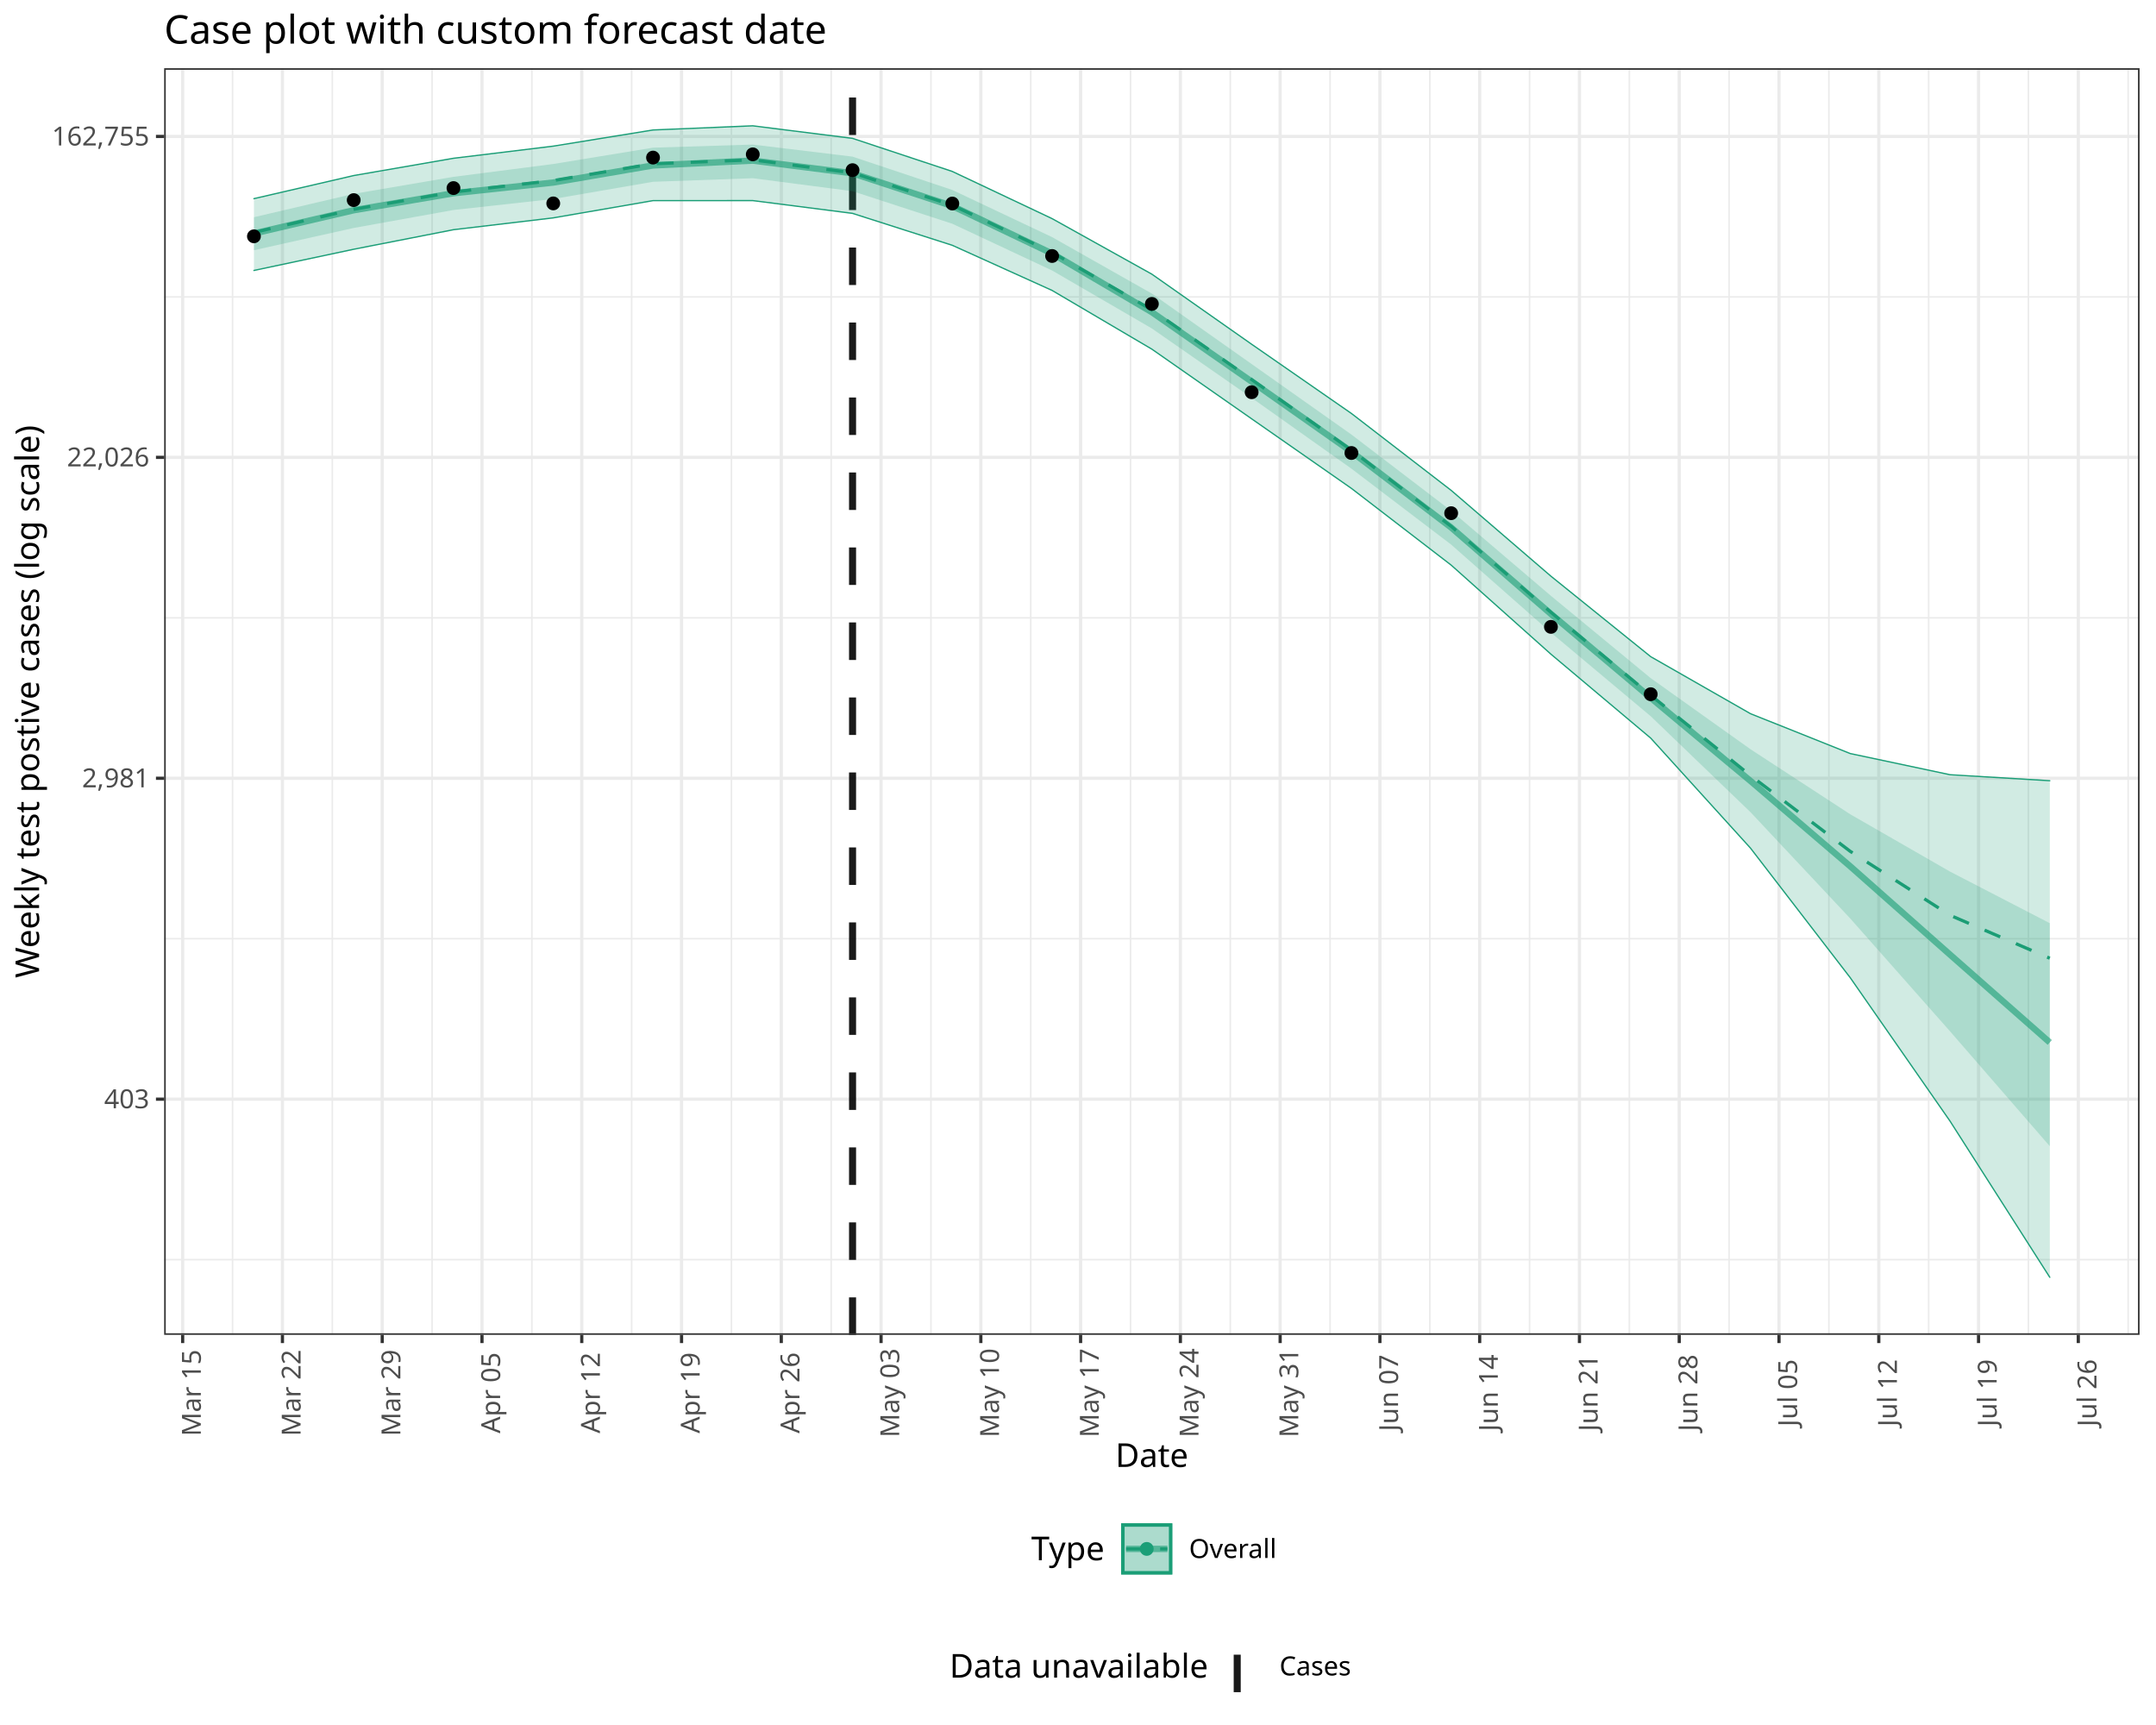
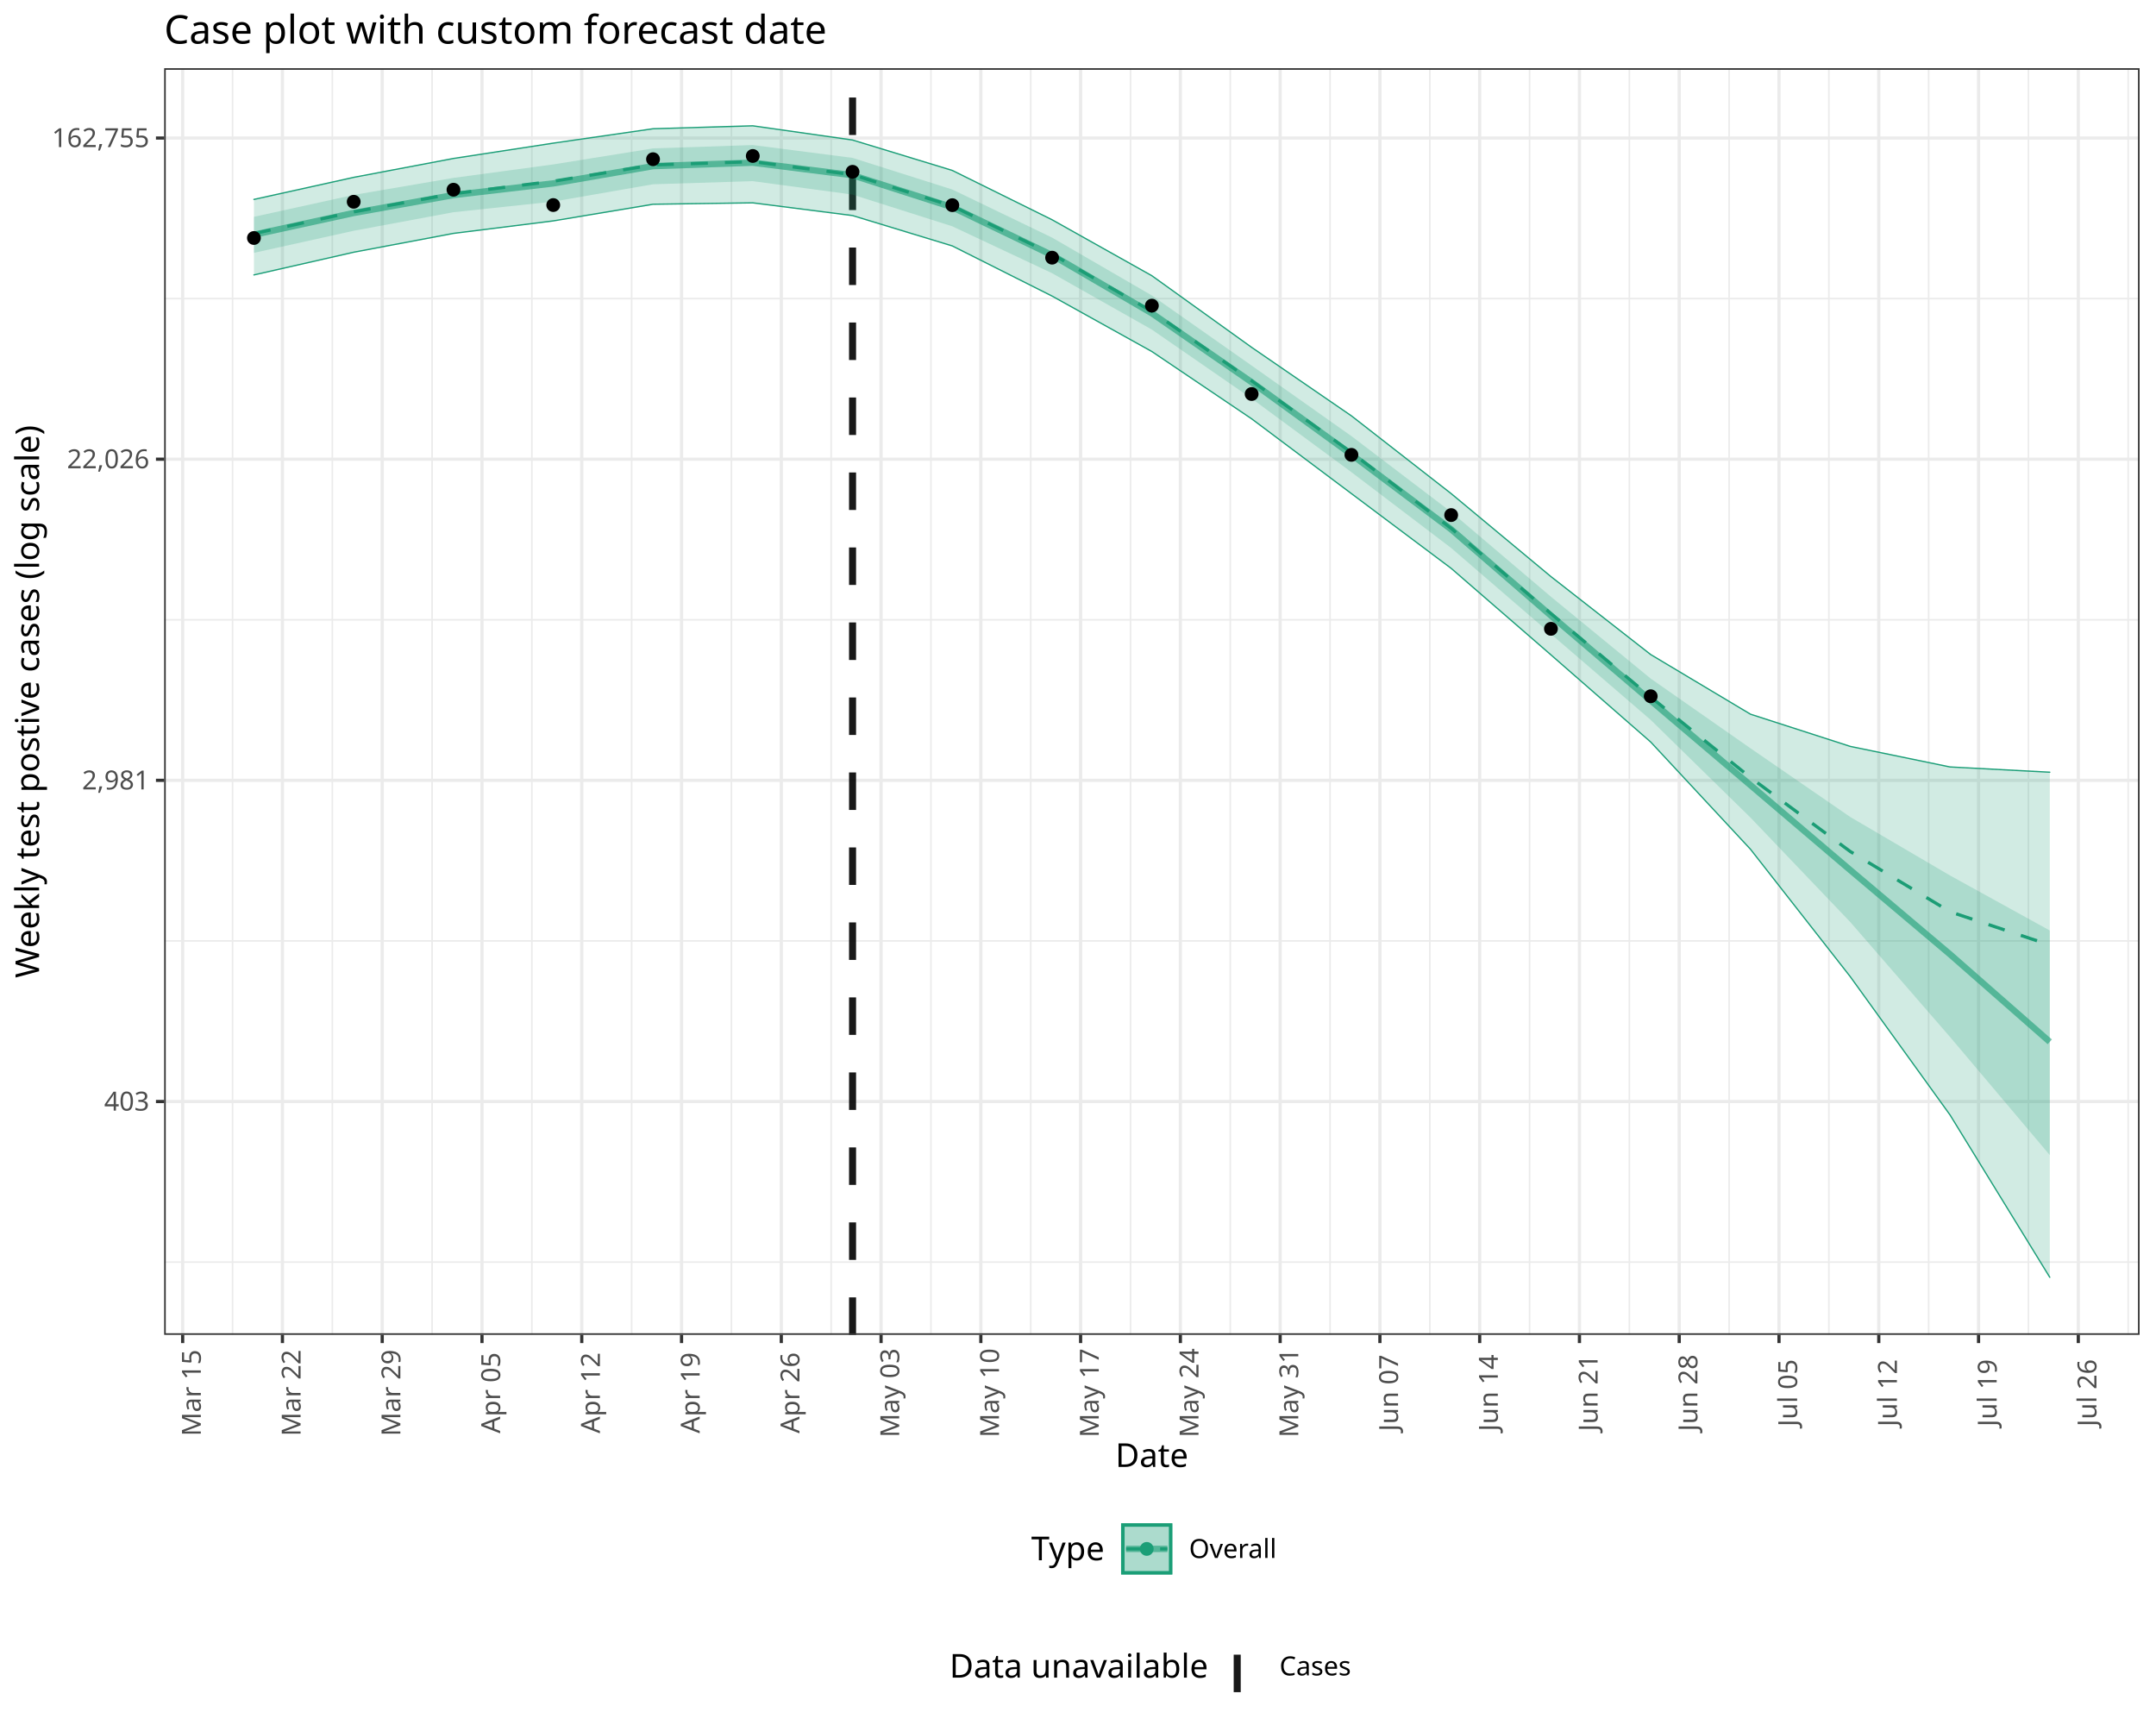
<svg xmlns="http://www.w3.org/2000/svg" class="svglite" data-engine-version="2.0" width="720.00pt" height="576.00pt" viewBox="0 0 720.00 576.00">
  <defs>
    <style type="text/css">
    .svglite line, .svglite polyline, .svglite polygon, .svglite path, .svglite rect, .svglite circle {
      fill: none;
      stroke: #000000;
      stroke-linecap: round;
      stroke-linejoin: round;
      stroke-miterlimit: 10.00;
    }
  </style>
  </defs>
  <rect width="100%" height="100%" style="stroke: none; fill: #FFFFFF;" />
  <defs>
    <clipPath id="cpMC4wMHw3MjAuMDB8MC4wMHw1NzYuMDA=">
      <rect x="0.00" y="0.00" width="720.00" height="576.00" />
    </clipPath>
  </defs>
  <g clip-path="url(#cpMC4wMHw3MjAuMDB8MC4wMHw1NzYuMDA=)">
    <rect x="0.00" y="0.00" width="720.00" height="576.00" style="stroke-width: 1.07; stroke: #FFFFFF; fill: #FFFFFF;" />
  </g>
  <defs>
    <clipPath id="cpNTQuODJ8NzE0LjUyfDIyLjc4fDQ0NS43Mw==">
      <rect x="54.82" y="22.78" width="659.70" height="422.95" />
    </clipPath>
  </defs>
  <g clip-path="url(#cpNTQuODJ8NzE0LjUyfDIyLjc4fDQ0NS43Mw==)">
    <rect x="54.82" y="22.78" width="659.70" height="422.95" style="stroke-width: 1.07; stroke: none; fill: #FFFFFF;" />
-     <polyline points="54.82,420.61 714.52,420.61 " style="stroke-width: 0.53; stroke: #EBEBEB; stroke-linecap: butt;" />
-     <polyline points="54.82,313.45 714.52,313.45 " style="stroke-width: 0.53; stroke: #EBEBEB; stroke-linecap: butt;" />
-     <polyline points="54.82,206.30 714.52,206.30 " style="stroke-width: 0.53; stroke: #EBEBEB; stroke-linecap: butt;" />
-     <polyline points="54.82,99.14 714.52,99.14 " style="stroke-width: 0.53; stroke: #EBEBEB; stroke-linecap: butt;" />
+     <polyline points="54.82,421.43 714.52,421.43 " style="stroke-width: 0.53; stroke: #EBEBEB; stroke-linecap: butt;" />
+     <polyline points="54.82,314.19 714.52,314.19 " style="stroke-width: 0.53; stroke: #EBEBEB; stroke-linecap: butt;" />
+     <polyline points="54.82,206.95 714.52,206.95 " style="stroke-width: 0.53; stroke: #EBEBEB; stroke-linecap: butt;" />
+     <polyline points="54.82,99.71 714.52,99.71 " style="stroke-width: 0.53; stroke: #EBEBEB; stroke-linecap: butt;" />
    <polyline points="77.66,445.73 77.66,22.78 " style="stroke-width: 0.53; stroke: #EBEBEB; stroke-linecap: butt;" />
    <polyline points="110.98,445.73 110.98,22.78 " style="stroke-width: 0.53; stroke: #EBEBEB; stroke-linecap: butt;" />
    <polyline points="144.30,445.73 144.30,22.78 " style="stroke-width: 0.53; stroke: #EBEBEB; stroke-linecap: butt;" />
    <polyline points="177.62,445.73 177.62,22.78 " style="stroke-width: 0.53; stroke: #EBEBEB; stroke-linecap: butt;" />
    <polyline points="210.94,445.73 210.94,22.78 " style="stroke-width: 0.53; stroke: #EBEBEB; stroke-linecap: butt;" />
    <polyline points="244.26,445.73 244.26,22.78 " style="stroke-width: 0.53; stroke: #EBEBEB; stroke-linecap: butt;" />
    <polyline points="277.57,445.73 277.57,22.78 " style="stroke-width: 0.53; stroke: #EBEBEB; stroke-linecap: butt;" />
    <polyline points="310.89,445.73 310.89,22.78 " style="stroke-width: 0.53; stroke: #EBEBEB; stroke-linecap: butt;" />
    <polyline points="344.21,445.73 344.21,22.78 " style="stroke-width: 0.53; stroke: #EBEBEB; stroke-linecap: butt;" />
    <polyline points="377.53,445.73 377.53,22.78 " style="stroke-width: 0.53; stroke: #EBEBEB; stroke-linecap: butt;" />
    <polyline points="410.85,445.73 410.85,22.78 " style="stroke-width: 0.53; stroke: #EBEBEB; stroke-linecap: butt;" />
    <polyline points="444.17,445.73 444.17,22.78 " style="stroke-width: 0.53; stroke: #EBEBEB; stroke-linecap: butt;" />
    <polyline points="477.48,445.73 477.48,22.78 " style="stroke-width: 0.53; stroke: #EBEBEB; stroke-linecap: butt;" />
    <polyline points="510.80,445.73 510.80,22.78 " style="stroke-width: 0.53; stroke: #EBEBEB; stroke-linecap: butt;" />
    <polyline points="544.12,445.73 544.12,22.78 " style="stroke-width: 0.53; stroke: #EBEBEB; stroke-linecap: butt;" />
    <polyline points="577.44,445.73 577.44,22.78 " style="stroke-width: 0.53; stroke: #EBEBEB; stroke-linecap: butt;" />
    <polyline points="610.76,445.73 610.76,22.78 " style="stroke-width: 0.53; stroke: #EBEBEB; stroke-linecap: butt;" />
    <polyline points="644.08,445.73 644.08,22.78 " style="stroke-width: 0.53; stroke: #EBEBEB; stroke-linecap: butt;" />
    <polyline points="677.39,445.73 677.39,22.78 " style="stroke-width: 0.53; stroke: #EBEBEB; stroke-linecap: butt;" />
    <polyline points="710.71,445.73 710.71,22.78 " style="stroke-width: 0.53; stroke: #EBEBEB; stroke-linecap: butt;" />
-     <polyline points="54.82,367.03 714.52,367.03 " style="stroke-width: 1.07; stroke: #EBEBEB; stroke-linecap: butt;" />
-     <polyline points="54.82,259.87 714.52,259.87 " style="stroke-width: 1.07; stroke: #EBEBEB; stroke-linecap: butt;" />
-     <polyline points="54.82,152.72 714.52,152.72 " style="stroke-width: 1.07; stroke: #EBEBEB; stroke-linecap: butt;" />
-     <polyline points="54.82,45.56 714.52,45.56 " style="stroke-width: 1.07; stroke: #EBEBEB; stroke-linecap: butt;" />
+     <polyline points="54.82,367.81 714.52,367.81 " style="stroke-width: 1.07; stroke: #EBEBEB; stroke-linecap: butt;" />
+     <polyline points="54.82,260.57 714.52,260.57 " style="stroke-width: 1.07; stroke: #EBEBEB; stroke-linecap: butt;" />
+     <polyline points="54.82,153.33 714.52,153.33 " style="stroke-width: 1.07; stroke: #EBEBEB; stroke-linecap: butt;" />
+     <polyline points="54.82,46.09 714.52,46.09 " style="stroke-width: 1.07; stroke: #EBEBEB; stroke-linecap: butt;" />
    <polyline points="61.00,445.73 61.00,22.78 " style="stroke-width: 1.07; stroke: #EBEBEB; stroke-linecap: butt;" />
    <polyline points="94.32,445.73 94.32,22.78 " style="stroke-width: 1.07; stroke: #EBEBEB; stroke-linecap: butt;" />
    <polyline points="127.64,445.73 127.64,22.78 " style="stroke-width: 1.07; stroke: #EBEBEB; stroke-linecap: butt;" />
    <polyline points="160.96,445.73 160.96,22.78 " style="stroke-width: 1.07; stroke: #EBEBEB; stroke-linecap: butt;" />
    <polyline points="194.28,445.73 194.28,22.78 " style="stroke-width: 1.07; stroke: #EBEBEB; stroke-linecap: butt;" />
    <polyline points="227.60,445.73 227.60,22.78 " style="stroke-width: 1.07; stroke: #EBEBEB; stroke-linecap: butt;" />
    <polyline points="260.91,445.73 260.91,22.78 " style="stroke-width: 1.07; stroke: #EBEBEB; stroke-linecap: butt;" />
    <polyline points="294.23,445.73 294.23,22.78 " style="stroke-width: 1.07; stroke: #EBEBEB; stroke-linecap: butt;" />
    <polyline points="327.55,445.73 327.55,22.78 " style="stroke-width: 1.07; stroke: #EBEBEB; stroke-linecap: butt;" />
    <polyline points="360.87,445.73 360.87,22.78 " style="stroke-width: 1.07; stroke: #EBEBEB; stroke-linecap: butt;" />
    <polyline points="394.19,445.73 394.19,22.78 " style="stroke-width: 1.07; stroke: #EBEBEB; stroke-linecap: butt;" />
    <polyline points="427.51,445.73 427.51,22.78 " style="stroke-width: 1.07; stroke: #EBEBEB; stroke-linecap: butt;" />
    <polyline points="460.82,445.73 460.82,22.78 " style="stroke-width: 1.07; stroke: #EBEBEB; stroke-linecap: butt;" />
    <polyline points="494.14,445.73 494.14,22.78 " style="stroke-width: 1.07; stroke: #EBEBEB; stroke-linecap: butt;" />
    <polyline points="527.46,445.73 527.46,22.78 " style="stroke-width: 1.07; stroke: #EBEBEB; stroke-linecap: butt;" />
    <polyline points="560.78,445.73 560.78,22.78 " style="stroke-width: 1.07; stroke: #EBEBEB; stroke-linecap: butt;" />
    <polyline points="594.10,445.73 594.10,22.78 " style="stroke-width: 1.07; stroke: #EBEBEB; stroke-linecap: butt;" />
    <polyline points="627.42,445.73 627.42,22.78 " style="stroke-width: 1.07; stroke: #EBEBEB; stroke-linecap: butt;" />
    <polyline points="660.74,445.73 660.74,22.78 " style="stroke-width: 1.07; stroke: #EBEBEB; stroke-linecap: butt;" />
    <polyline points="694.05,445.73 694.05,22.78 " style="stroke-width: 1.07; stroke: #EBEBEB; stroke-linecap: butt;" />
    <line x1="284.71" y1="445.73" x2="284.71" y2="22.78" style="stroke-width: 2.35; stroke: #000000; stroke-opacity: 0.90; stroke-dasharray: 12.52,12.52; stroke-linecap: butt;" />
-     <polyline points="84.80,77.96 118.12,70.20 151.44,64.52 184.76,60.95 218.08,55.24 251.39,53.62 284.71,57.86 318.03,68.79 351.35,84.66 384.67,104.24 417.99,127.42 451.31,150.83 484.62,176.14 517.94,205.01 551.26,233.02 584.58,260.77 617.90,289.28 651.22,318.77 684.53,348.09 " style="stroke-width: 2.13; stroke: #1B9E77; stroke-opacity: 0.60; stroke-linecap: butt;" />
-     <polyline points="84.80,77.61 118.12,69.89 151.44,64.12 184.76,60.29 218.08,54.68 251.39,53.38 284.71,57.72 318.03,68.50 351.35,84.28 384.67,103.47 417.99,126.73 451.31,150.30 484.62,175.75 517.94,204.46 551.26,232.16 584.58,258.97 617.90,284.28 651.22,305.62 684.53,319.97 " style="stroke-width: 1.07; stroke: #1B9E77; stroke-dasharray: 5.69,5.69; stroke-linecap: butt;" />
-     <polygon points="84.80,66.33 118.12,58.62 151.44,52.85 184.76,48.80 218.08,43.40 251.39,42.01 284.71,46.20 318.03,57.25 351.35,73.00 384.67,91.55 417.99,114.95 451.31,138.06 484.62,163.74 517.94,192.40 551.26,219.27 584.58,238.31 617.90,251.62 651.22,258.69 684.53,260.69 684.53,426.51 651.22,374.36 617.90,326.48 584.58,283.20 551.26,246.47 517.94,218.44 484.62,188.70 451.31,163.08 417.99,139.85 384.67,116.59 351.35,96.98 318.03,81.91 284.71,71.25 251.39,66.98 218.08,66.99 184.76,72.75 151.44,76.70 118.12,83.23 84.80,90.31 " style="stroke-width: 0.00; stroke: none; fill: #1B9E77; fill-opacity: 0.20;" />
-     <polyline points="84.80,66.33 118.12,58.62 151.44,52.85 184.76,48.80 218.08,43.40 251.39,42.01 284.71,46.20 318.03,57.25 351.35,73.00 384.67,91.55 417.99,114.95 451.31,138.06 484.62,163.74 517.94,192.40 551.26,219.27 584.58,238.31 617.90,251.62 651.22,258.69 684.53,260.69 " style="stroke-width: 0.43; stroke: #1B9E77;" />
-     <polyline points="684.53,426.51 651.22,374.36 617.90,326.48 584.58,283.20 551.26,246.47 517.94,218.44 484.62,188.70 451.31,163.08 417.99,139.85 384.67,116.59 351.35,96.98 318.03,81.91 284.71,71.25 251.39,66.98 218.08,66.99 184.76,72.75 151.44,76.70 118.12,83.23 84.80,90.31 " style="stroke-width: 0.43; stroke: #1B9E77;" />
-     <polygon points="84.80,72.53 118.12,64.73 151.44,59.05 184.76,54.76 218.08,49.31 251.39,48.27 284.71,52.30 318.03,63.43 351.35,79.18 384.67,98.03 417.99,121.56 451.31,145.10 484.62,170.55 517.94,198.96 551.26,226.44 584.58,250.18 617.90,271.90 651.22,291.04 684.53,308.27 684.53,382.73 651.22,344.37 617.90,306.70 584.58,271.19 551.26,239.16 517.94,211.24 484.62,181.85 451.31,156.49 417.99,132.85 384.67,109.68 351.35,90.32 318.03,74.71 284.71,63.84 251.39,59.51 218.08,60.70 184.76,66.44 151.44,70.12 118.12,76.12 84.80,83.55 " style="stroke-width: 0.00; stroke: none; fill: #1B9E77; fill-opacity: 0.20;" />
-     <polyline points="84.80,72.53 118.12,64.73 151.44,59.05 184.76,54.76 218.08,49.31 251.39,48.27 284.71,52.30 318.03,63.43 351.35,79.18 384.67,98.03 417.99,121.56 451.31,145.10 484.62,170.55 517.94,198.96 551.26,226.44 584.58,250.18 617.90,271.90 651.22,291.04 684.53,308.27 " style="stroke-width: 1.07; stroke: none;" />
-     <polyline points="684.53,382.73 651.22,344.37 617.90,306.70 584.58,271.19 551.26,239.16 517.94,211.24 484.62,181.85 451.31,156.49 417.99,132.85 384.67,109.68 351.35,90.32 318.03,74.71 284.71,63.84 251.39,59.51 218.08,60.70 184.76,66.44 151.44,70.12 118.12,76.12 84.80,83.55 " style="stroke-width: 1.07; stroke: none;" />
-     <circle cx="84.80" cy="78.91" r="1.95" style="stroke-width: 0.71; fill: #000000;" />
-     <circle cx="118.12" cy="66.82" r="1.95" style="stroke-width: 0.71; fill: #000000;" />
-     <circle cx="151.44" cy="62.80" r="1.95" style="stroke-width: 0.71; fill: #000000;" />
-     <circle cx="184.76" cy="67.92" r="1.95" style="stroke-width: 0.71; fill: #000000;" />
-     <circle cx="218.08" cy="52.62" r="1.95" style="stroke-width: 0.71; fill: #000000;" />
-     <circle cx="251.39" cy="51.54" r="1.95" style="stroke-width: 0.71; fill: #000000;" />
-     <circle cx="284.71" cy="56.82" r="1.95" style="stroke-width: 0.71; fill: #000000;" />
-     <circle cx="318.03" cy="67.96" r="1.95" style="stroke-width: 0.71; fill: #000000;" />
-     <circle cx="351.35" cy="85.48" r="1.95" style="stroke-width: 0.71; fill: #000000;" />
-     <circle cx="384.67" cy="101.48" r="1.95" style="stroke-width: 0.71; fill: #000000;" />
-     <circle cx="417.99" cy="130.97" r="1.95" style="stroke-width: 0.71; fill: #000000;" />
-     <circle cx="451.31" cy="151.26" r="1.95" style="stroke-width: 0.71; fill: #000000;" />
-     <circle cx="484.62" cy="171.36" r="1.95" style="stroke-width: 0.71; fill: #000000;" />
-     <circle cx="517.94" cy="209.32" r="1.95" style="stroke-width: 0.71; fill: #000000;" />
-     <circle cx="551.26" cy="231.81" r="1.95" style="stroke-width: 0.71; fill: #000000;" />
+     <polyline points="84.80,78.37 118.12,71.11 151.44,65.13 184.76,61.24 218.08,55.47 251.39,54.32 284.71,58.50 318.03,69.20 351.35,85.20 384.67,104.61 417.99,127.62 451.31,151.76 484.62,176.75 517.94,205.56 551.26,233.91 584.58,262.18 617.90,290.53 651.22,318.66 684.53,347.88 " style="stroke-width: 2.13; stroke: #1B9E77; stroke-opacity: 0.60; stroke-linecap: butt;" />
+     <polyline points="84.80,77.99 118.12,70.74 151.44,64.67 184.76,60.52 218.08,55.08 251.39,53.98 284.71,58.32 318.03,68.79 351.35,84.87 384.67,103.97 417.99,127.16 451.31,151.10 484.62,176.42 517.94,204.90 551.26,232.77 584.58,259.65 617.90,284.33 651.22,304.45 684.53,315.56 " style="stroke-width: 1.07; stroke: #1B9E77; stroke-dasharray: 5.69,5.69; stroke-linecap: butt;" />
+     <polygon points="84.80,66.59 118.12,59.22 151.44,52.91 184.76,47.80 218.08,42.99 251.39,42.01 284.71,46.75 318.03,56.91 351.35,73.38 384.67,92.07 417.99,115.99 451.31,138.86 484.62,164.82 517.94,192.53 551.26,218.57 584.58,238.48 617.90,249.23 651.22,256.10 684.53,257.85 684.53,426.51 651.22,372.30 617.90,326.12 584.58,283.58 551.26,247.77 517.94,218.67 484.62,189.78 451.31,164.82 417.99,139.85 384.67,117.38 351.35,98.87 318.03,82.12 284.71,71.98 251.39,67.73 218.08,68.20 184.76,73.76 151.44,77.93 118.12,84.22 84.80,91.80 " style="stroke-width: 0.00; stroke: none; fill: #1B9E77; fill-opacity: 0.20;" />
+     <polyline points="84.80,66.59 118.12,59.22 151.44,52.91 184.76,47.80 218.08,42.99 251.39,42.01 284.71,46.75 318.03,56.91 351.35,73.38 384.67,92.07 417.99,115.99 451.31,138.86 484.62,164.82 517.94,192.53 551.26,218.57 584.58,238.48 617.90,249.23 651.22,256.10 684.53,257.85 " style="stroke-width: 0.43; stroke: #1B9E77;" />
+     <polyline points="684.53,426.51 651.22,372.30 617.90,326.12 584.58,283.58 551.26,247.77 517.94,218.67 484.62,189.78 451.31,164.82 417.99,139.85 384.67,117.38 351.35,98.87 318.03,82.12 284.71,71.98 251.39,67.73 218.08,68.20 184.76,73.76 151.44,77.93 118.12,84.22 84.80,91.80 " style="stroke-width: 0.43; stroke: #1B9E77;" />
+     <polygon points="84.80,72.40 118.12,65.08 151.44,59.40 184.76,54.90 218.08,49.55 251.39,48.43 284.71,52.72 318.03,63.28 351.35,79.34 384.67,98.66 417.99,122.07 451.31,145.62 484.62,170.96 517.94,199.25 551.26,226.59 584.58,249.86 617.90,272.80 651.22,292.34 684.53,310.71 684.53,385.70 651.22,346.26 617.90,307.88 584.58,273.00 551.26,240.39 517.94,211.71 484.62,182.98 451.31,157.66 417.99,133.08 384.67,110.06 351.35,91.23 318.03,75.57 284.71,64.98 251.39,60.49 218.08,61.53 184.76,67.32 151.44,70.86 118.12,77.06 84.80,84.43 " style="stroke-width: 0.00; stroke: none; fill: #1B9E77; fill-opacity: 0.20;" />
+     <polyline points="84.80,72.40 118.12,65.08 151.44,59.40 184.76,54.90 218.08,49.55 251.39,48.43 284.71,52.72 318.03,63.28 351.35,79.34 384.67,98.66 417.99,122.07 451.31,145.62 484.62,170.96 517.94,199.25 551.26,226.59 584.58,249.86 617.90,272.80 651.22,292.34 684.53,310.71 " style="stroke-width: 1.07; stroke: none;" />
+     <polyline points="684.53,385.70 651.22,346.26 617.90,307.88 584.58,273.00 551.26,240.39 517.94,211.71 484.62,182.98 451.31,157.66 417.99,133.08 384.67,110.06 351.35,91.23 318.03,75.57 284.71,64.98 251.39,60.49 218.08,61.53 184.76,67.32 151.44,70.86 118.12,77.06 84.80,84.43 " style="stroke-width: 1.07; stroke: none;" />
+     <circle cx="84.80" cy="79.47" r="1.95" style="stroke-width: 0.71; fill: #000000;" />
+     <circle cx="118.12" cy="67.37" r="1.95" style="stroke-width: 0.71; fill: #000000;" />
+     <circle cx="151.44" cy="63.35" r="1.95" style="stroke-width: 0.71; fill: #000000;" />
+     <circle cx="184.76" cy="68.47" r="1.95" style="stroke-width: 0.71; fill: #000000;" />
+     <circle cx="218.08" cy="53.16" r="1.95" style="stroke-width: 0.71; fill: #000000;" />
+     <circle cx="251.39" cy="52.08" r="1.95" style="stroke-width: 0.71; fill: #000000;" />
+     <circle cx="284.71" cy="57.37" r="1.95" style="stroke-width: 0.71; fill: #000000;" />
+     <circle cx="318.03" cy="68.51" r="1.95" style="stroke-width: 0.71; fill: #000000;" />
+     <circle cx="351.35" cy="86.04" r="1.95" style="stroke-width: 0.71; fill: #000000;" />
+     <circle cx="384.67" cy="102.06" r="1.95" style="stroke-width: 0.71; fill: #000000;" />
+     <circle cx="417.99" cy="131.57" r="1.95" style="stroke-width: 0.71; fill: #000000;" />
+     <circle cx="451.31" cy="151.88" r="1.95" style="stroke-width: 0.71; fill: #000000;" />
+     <circle cx="484.62" cy="171.99" r="1.95" style="stroke-width: 0.71; fill: #000000;" />
+     <circle cx="517.94" cy="209.97" r="1.95" style="stroke-width: 0.71; fill: #000000;" />
+     <circle cx="551.26" cy="232.49" r="1.95" style="stroke-width: 0.71; fill: #000000;" />
    <rect x="54.82" y="22.78" width="659.70" height="422.95" style="stroke-width: 1.07; stroke: #333333;" />
  </g>
  <g clip-path="url(#cpMC4wMHw3MjAuMDB8MC4wMHw1NzYuMDA=)">
-     <text x="49.88" y="370.06" text-anchor="end" style="font-size: 8.80px; fill: #4D4D4D; font-family: sans;" textLength="14.68px" lengthAdjust="spacingAndGlyphs">403</text>
-     <text x="49.88" y="262.90" text-anchor="end" style="font-size: 8.80px; fill: #4D4D4D; font-family: sans;" textLength="22.02px" lengthAdjust="spacingAndGlyphs">2,981</text>
-     <text x="49.88" y="155.74" text-anchor="end" style="font-size: 8.80px; fill: #4D4D4D; font-family: sans;" textLength="26.92px" lengthAdjust="spacingAndGlyphs">22,026</text>
-     <text x="49.88" y="48.58" text-anchor="end" style="font-size: 8.80px; fill: #4D4D4D; font-family: sans;" textLength="31.81px" lengthAdjust="spacingAndGlyphs">162,755</text>
-     <polyline points="52.08,367.03 54.82,367.03 " style="stroke-width: 1.07; stroke: #333333; stroke-linecap: butt;" />
-     <polyline points="52.08,259.87 54.82,259.87 " style="stroke-width: 1.07; stroke: #333333; stroke-linecap: butt;" />
-     <polyline points="52.08,152.72 54.82,152.72 " style="stroke-width: 1.07; stroke: #333333; stroke-linecap: butt;" />
-     <polyline points="52.08,45.56 54.82,45.56 " style="stroke-width: 1.07; stroke: #333333; stroke-linecap: butt;" />
+     <text x="49.88" y="370.84" text-anchor="end" style="font-size: 8.80px; fill: #4D4D4D; font-family: sans;" textLength="14.68px" lengthAdjust="spacingAndGlyphs">403</text>
+     <text x="49.88" y="263.60" text-anchor="end" style="font-size: 8.80px; fill: #4D4D4D; font-family: sans;" textLength="22.02px" lengthAdjust="spacingAndGlyphs">2,981</text>
+     <text x="49.88" y="156.36" text-anchor="end" style="font-size: 8.80px; fill: #4D4D4D; font-family: sans;" textLength="26.92px" lengthAdjust="spacingAndGlyphs">22,026</text>
+     <text x="49.88" y="49.12" text-anchor="end" style="font-size: 8.80px; fill: #4D4D4D; font-family: sans;" textLength="31.81px" lengthAdjust="spacingAndGlyphs">162,755</text>
+     <polyline points="52.08,367.81 54.82,367.81 " style="stroke-width: 1.07; stroke: #333333; stroke-linecap: butt;" />
+     <polyline points="52.08,260.57 54.82,260.57 " style="stroke-width: 1.07; stroke: #333333; stroke-linecap: butt;" />
+     <polyline points="52.08,153.33 54.82,153.33 " style="stroke-width: 1.07; stroke: #333333; stroke-linecap: butt;" />
+     <polyline points="52.08,46.09 54.82,46.09 " style="stroke-width: 1.07; stroke: #333333; stroke-linecap: butt;" />
    <polyline points="61.00,448.47 61.00,445.73 " style="stroke-width: 1.07; stroke: #333333; stroke-linecap: butt;" />
    <polyline points="94.32,448.47 94.32,445.73 " style="stroke-width: 1.07; stroke: #333333; stroke-linecap: butt;" />
    <polyline points="127.64,448.47 127.64,445.73 " style="stroke-width: 1.07; stroke: #333333; stroke-linecap: butt;" />
    <polyline points="160.96,448.47 160.96,445.73 " style="stroke-width: 1.07; stroke: #333333; stroke-linecap: butt;" />
    <polyline points="194.28,448.47 194.28,445.73 " style="stroke-width: 1.07; stroke: #333333; stroke-linecap: butt;" />
    <polyline points="227.60,448.47 227.60,445.73 " style="stroke-width: 1.07; stroke: #333333; stroke-linecap: butt;" />
    <polyline points="260.91,448.47 260.91,445.73 " style="stroke-width: 1.07; stroke: #333333; stroke-linecap: butt;" />
    <polyline points="294.23,448.47 294.23,445.73 " style="stroke-width: 1.07; stroke: #333333; stroke-linecap: butt;" />
    <polyline points="327.55,448.47 327.55,445.73 " style="stroke-width: 1.07; stroke: #333333; stroke-linecap: butt;" />
    <polyline points="360.87,448.47 360.87,445.73 " style="stroke-width: 1.07; stroke: #333333; stroke-linecap: butt;" />
    <polyline points="394.19,448.47 394.19,445.73 " style="stroke-width: 1.07; stroke: #333333; stroke-linecap: butt;" />
    <polyline points="427.51,448.47 427.51,445.73 " style="stroke-width: 1.07; stroke: #333333; stroke-linecap: butt;" />
    <polyline points="460.82,448.47 460.82,445.73 " style="stroke-width: 1.07; stroke: #333333; stroke-linecap: butt;" />
    <polyline points="494.14,448.47 494.14,445.73 " style="stroke-width: 1.07; stroke: #333333; stroke-linecap: butt;" />
    <polyline points="527.46,448.47 527.46,445.73 " style="stroke-width: 1.07; stroke: #333333; stroke-linecap: butt;" />
    <polyline points="560.78,448.47 560.78,445.73 " style="stroke-width: 1.07; stroke: #333333; stroke-linecap: butt;" />
    <polyline points="594.10,448.47 594.10,445.73 " style="stroke-width: 1.07; stroke: #333333; stroke-linecap: butt;" />
    <polyline points="627.42,448.47 627.42,445.73 " style="stroke-width: 1.07; stroke: #333333; stroke-linecap: butt;" />
    <polyline points="660.74,448.47 660.74,445.73 " style="stroke-width: 1.07; stroke: #333333; stroke-linecap: butt;" />
    <polyline points="694.05,448.47 694.05,445.73 " style="stroke-width: 1.07; stroke: #333333; stroke-linecap: butt;" />
    <text transform="translate(67.06,465.10) rotate(-90)" text-anchor="middle" style="font-size: 8.80px; fill: #4D4D4D; font-family: sans;" textLength="27.39px" lengthAdjust="spacingAndGlyphs">Mar 15</text>
    <text transform="translate(100.38,465.10) rotate(-90)" text-anchor="middle" style="font-size: 8.80px; fill: #4D4D4D; font-family: sans;" textLength="27.39px" lengthAdjust="spacingAndGlyphs">Mar 22</text>
    <text transform="translate(133.70,465.10) rotate(-90)" text-anchor="middle" style="font-size: 8.80px; fill: #4D4D4D; font-family: sans;" textLength="27.39px" lengthAdjust="spacingAndGlyphs">Mar 29</text>
    <text transform="translate(167.02,465.10) rotate(-90)" text-anchor="middle" style="font-size: 8.80px; fill: #4D4D4D; font-family: sans;" textLength="25.93px" lengthAdjust="spacingAndGlyphs">Apr 05</text>
    <text transform="translate(200.33,465.10) rotate(-90)" text-anchor="middle" style="font-size: 8.80px; fill: #4D4D4D; font-family: sans;" textLength="25.93px" lengthAdjust="spacingAndGlyphs">Apr 12</text>
    <text transform="translate(233.65,465.10) rotate(-90)" text-anchor="middle" style="font-size: 8.80px; fill: #4D4D4D; font-family: sans;" textLength="25.93px" lengthAdjust="spacingAndGlyphs">Apr 19</text>
    <text transform="translate(266.97,465.10) rotate(-90)" text-anchor="middle" style="font-size: 8.80px; fill: #4D4D4D; font-family: sans;" textLength="25.93px" lengthAdjust="spacingAndGlyphs">Apr 26</text>
    <text transform="translate(300.29,465.10) rotate(-90)" text-anchor="middle" style="font-size: 8.80px; fill: #4D4D4D; font-family: sans;" textLength="28.87px" lengthAdjust="spacingAndGlyphs">May 03</text>
    <text transform="translate(333.61,465.10) rotate(-90)" text-anchor="middle" style="font-size: 8.80px; fill: #4D4D4D; font-family: sans;" textLength="28.87px" lengthAdjust="spacingAndGlyphs">May 10</text>
    <text transform="translate(366.93,465.10) rotate(-90)" text-anchor="middle" style="font-size: 8.80px; fill: #4D4D4D; font-family: sans;" textLength="28.87px" lengthAdjust="spacingAndGlyphs">May 17</text>
    <text transform="translate(400.24,465.10) rotate(-90)" text-anchor="middle" style="font-size: 8.80px; fill: #4D4D4D; font-family: sans;" textLength="28.87px" lengthAdjust="spacingAndGlyphs">May 24</text>
    <text transform="translate(433.56,465.10) rotate(-90)" text-anchor="middle" style="font-size: 8.80px; fill: #4D4D4D; font-family: sans;" textLength="28.87px" lengthAdjust="spacingAndGlyphs">May 31</text>
    <text transform="translate(466.88,465.10) rotate(-90)" text-anchor="middle" style="font-size: 8.80px; fill: #4D4D4D; font-family: sans;" textLength="26.43px" lengthAdjust="spacingAndGlyphs">Jun 07</text>
    <text transform="translate(500.20,465.10) rotate(-90)" text-anchor="middle" style="font-size: 8.80px; fill: #4D4D4D; font-family: sans;" textLength="26.43px" lengthAdjust="spacingAndGlyphs">Jun 14</text>
    <text transform="translate(533.52,465.10) rotate(-90)" text-anchor="middle" style="font-size: 8.80px; fill: #4D4D4D; font-family: sans;" textLength="26.43px" lengthAdjust="spacingAndGlyphs">Jun 21</text>
    <text transform="translate(566.84,465.10) rotate(-90)" text-anchor="middle" style="font-size: 8.80px; fill: #4D4D4D; font-family: sans;" textLength="26.43px" lengthAdjust="spacingAndGlyphs">Jun 28</text>
    <text transform="translate(600.15,465.10) rotate(-90)" text-anchor="middle" style="font-size: 8.80px; fill: #4D4D4D; font-family: sans;" textLength="23.49px" lengthAdjust="spacingAndGlyphs">Jul 05</text>
    <text transform="translate(633.47,465.10) rotate(-90)" text-anchor="middle" style="font-size: 8.80px; fill: #4D4D4D; font-family: sans;" textLength="23.49px" lengthAdjust="spacingAndGlyphs">Jul 12</text>
    <text transform="translate(666.79,465.10) rotate(-90)" text-anchor="middle" style="font-size: 8.80px; fill: #4D4D4D; font-family: sans;" textLength="23.49px" lengthAdjust="spacingAndGlyphs">Jul 19</text>
    <text transform="translate(700.11,465.10) rotate(-90)" text-anchor="middle" style="font-size: 8.80px; fill: #4D4D4D; font-family: sans;" textLength="23.49px" lengthAdjust="spacingAndGlyphs">Jul 26</text>
    <text x="384.67" y="489.84" text-anchor="middle" style="font-size: 11.00px; font-family: sans;" textLength="23.24px" lengthAdjust="spacingAndGlyphs">Date</text>
    <text transform="translate(13.05,234.26) rotate(-90)" text-anchor="middle" style="font-size: 11.00px; font-family: sans;" textLength="180.38px" lengthAdjust="spacingAndGlyphs">Weekly test postive cases (log scale)</text>
    <rect x="338.90" y="503.08" width="91.54" height="28.24" style="stroke-width: 1.07; stroke: none; fill: #FFFFFF;" />
    <text x="344.38" y="520.99" style="font-size: 11.00px; font-family: sans;" textLength="24.46px" lengthAdjust="spacingAndGlyphs">Type</text>
    <rect x="374.32" y="508.56" width="17.28" height="17.28" style="stroke-width: 1.07; stroke: none; fill: #FFFFFF;" />
    <line x1="376.05" y1="517.20" x2="389.87" y2="517.20" style="stroke-width: 2.13; stroke: #1B9E77; stroke-opacity: 0.60; stroke-linecap: butt;" />
    <line x1="376.05" y1="517.20" x2="389.87" y2="517.20" style="stroke-width: 1.07; stroke: #1B9E77; stroke-dasharray: 5.69,5.69; stroke-linecap: butt;" />
    <rect x="374.60" y="508.85" width="16.71" height="16.71" style="stroke-width: 0.43; stroke: #1B9E77; stroke-linecap: square; stroke-linejoin: miter; fill: #1B9E77; fill-opacity: 0.20;" />
    <rect x="375.03" y="509.27" width="15.86" height="15.86" style="stroke-width: 1.07; stroke: #1B9E77; stroke-linecap: square; stroke-linejoin: miter; fill: #1B9E77; fill-opacity: 0.20;" />
    <circle cx="382.96" cy="517.20" r="1.95" style="stroke-width: 0.71; stroke: #1B9E77; fill: #1B9E77;" />
    <text x="397.08" y="520.23" style="font-size: 8.80px; font-family: sans;" textLength="27.88px" lengthAdjust="spacingAndGlyphs">Overall</text>
    <rect x="311.62" y="542.28" width="146.10" height="28.24" style="stroke-width: 1.07; stroke: none; fill: #FFFFFF;" />
    <text x="317.10" y="560.19" style="font-size: 11.00px; font-family: sans;" textLength="81.95px" lengthAdjust="spacingAndGlyphs">Data unavailable</text>
    <rect x="404.53" y="547.76" width="17.28" height="17.28" style="stroke-width: 1.07; stroke: none; fill: #FFFFFF;" />
    <line x1="413.17" y1="565.04" x2="413.17" y2="547.76" style="stroke-width: 2.35; stroke: #000000; stroke-opacity: 0.90; stroke-dasharray: 12.52,12.52; stroke-linecap: butt;" />
    <text x="427.29" y="559.43" style="font-size: 8.80px; font-family: sans;" textLength="24.95px" lengthAdjust="spacingAndGlyphs">Cases</text>
    <text x="54.82" y="14.56" style="font-size: 13.20px; font-family: sans;" textLength="209.14px" lengthAdjust="spacingAndGlyphs">Case plot with custom forecast date</text>
  </g>
</svg>
